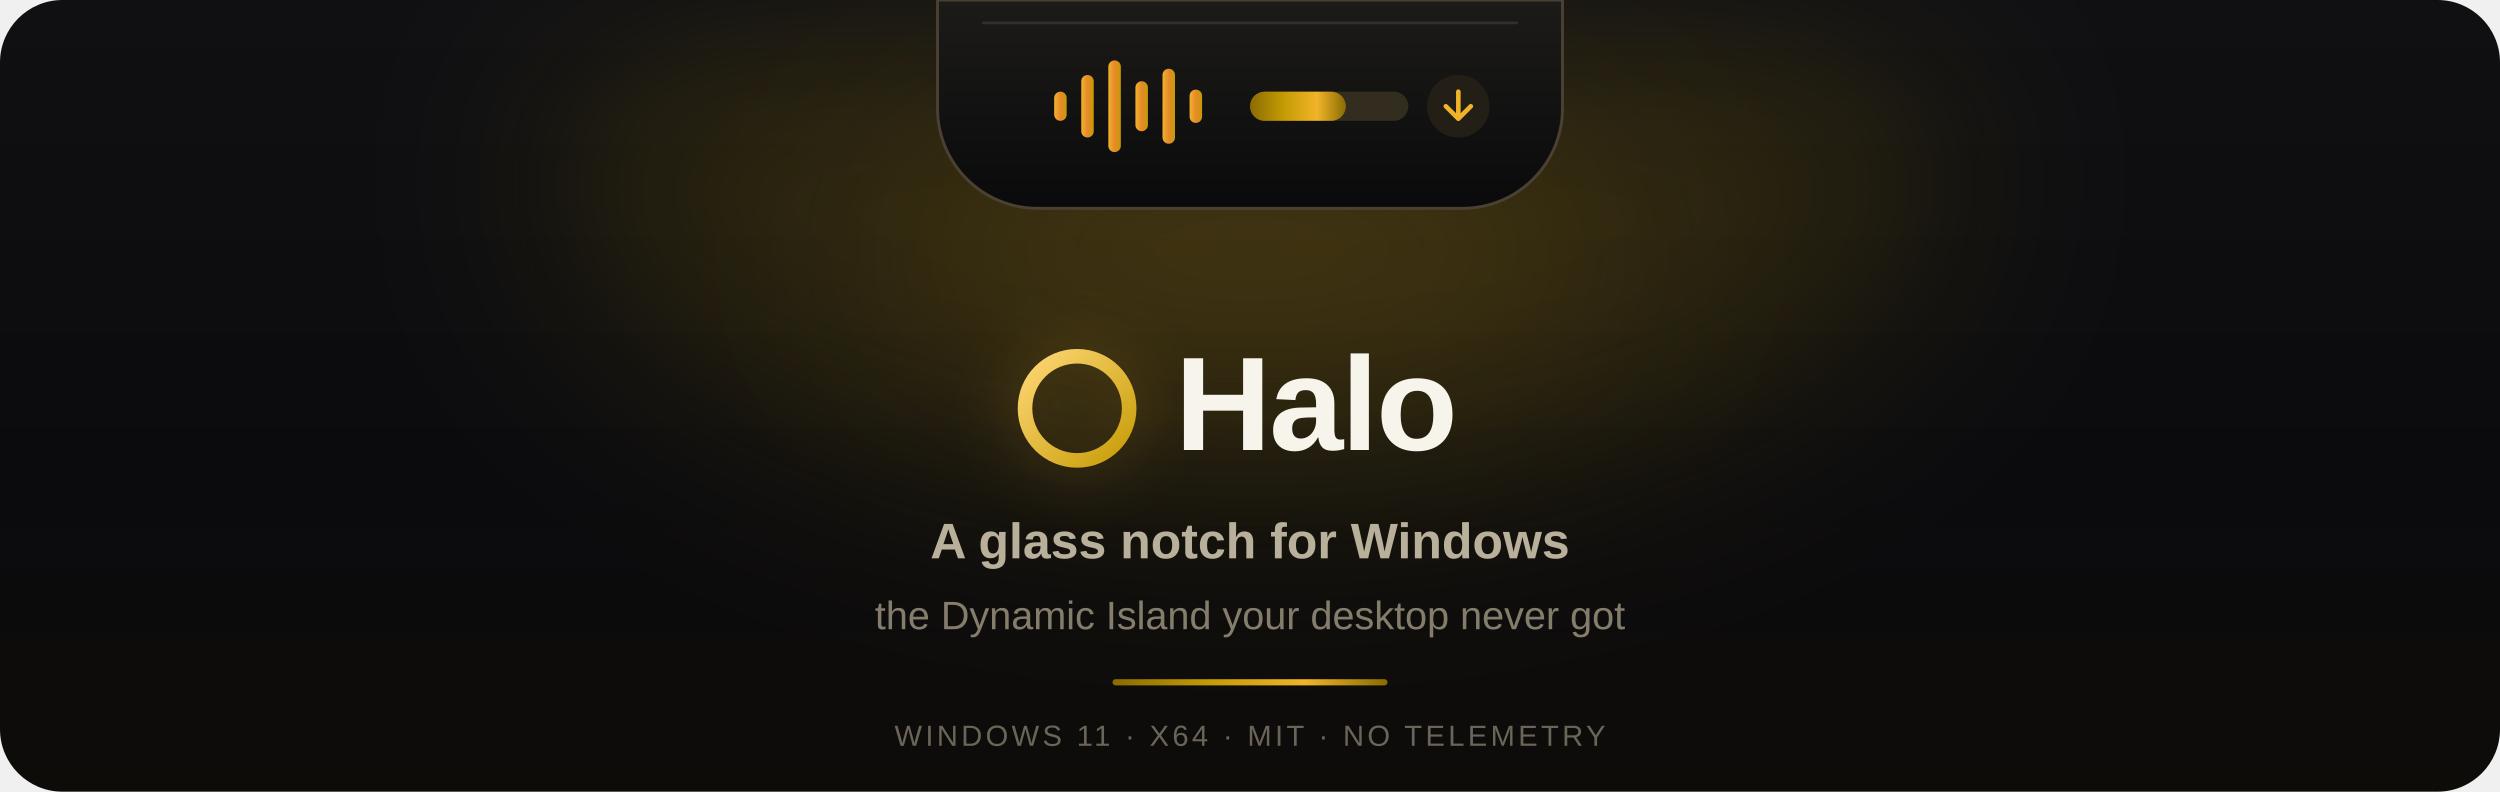
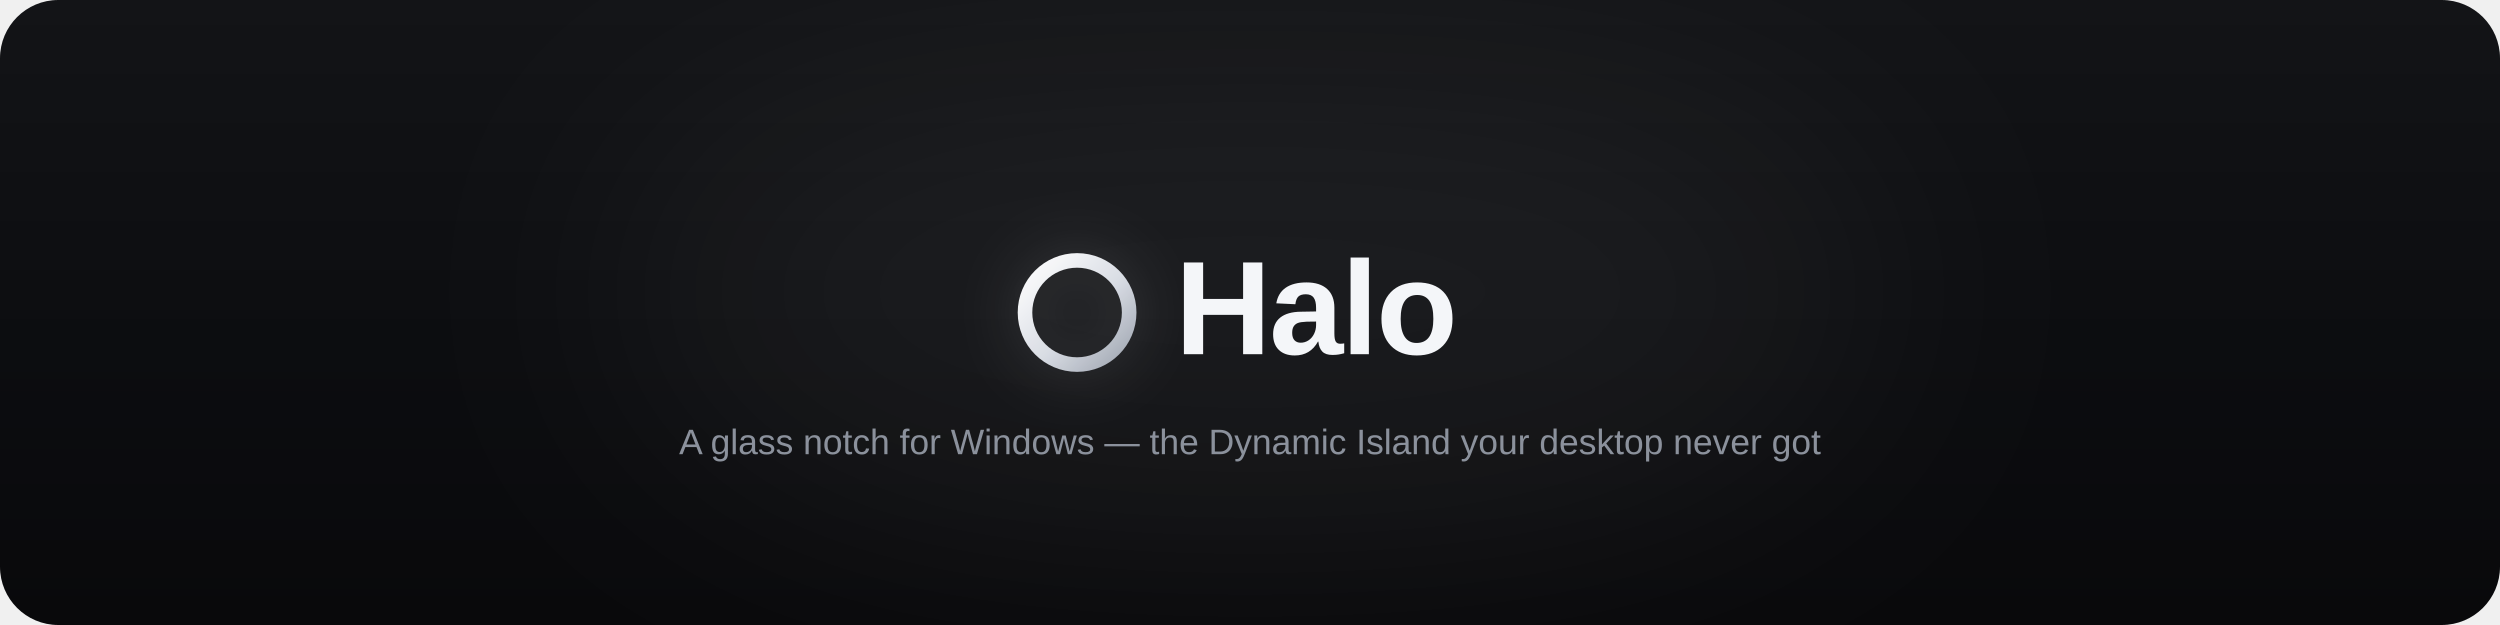
- <svg xmlns="http://www.w3.org/2000/svg" width="1200" height="380" viewBox="0 0 1200 380" font-family="'Segoe UI', system-ui, -apple-system, 'Helvetica Neue', Arial, sans-serif">
+ <svg xmlns="http://www.w3.org/2000/svg" width="1200" height="300" viewBox="0 0 1200 300" font-family="'Segoe UI', system-ui, -apple-system, 'Helvetica Neue', Arial, sans-serif">
  <defs>
    <linearGradient id="bg" x1="0" y1="0" x2="0" y2="1">
-       <stop offset="0" stop-color="#101013" />
-       <stop offset="0.6" stop-color="#0b0b0e" />
-       <stop offset="1" stop-color="#0e0c09" />
-     </linearGradient>
-     <linearGradient id="gold" x1="0" y1="0" x2="1" y2="0">
-       <stop offset="0" stop-color="#8a6b02" />
-       <stop offset="0.35" stop-color="#c49b04" />
-       <stop offset="0.7" stop-color="#f0b429" />
-       <stop offset="1" stop-color="#8a6b02" />
+       <stop offset="0" stop-color="#131417" />
+       <stop offset="0.55" stop-color="#0c0d10" />
+       <stop offset="1" stop-color="#09090b" />
    </linearGradient>
    <linearGradient id="ring" x1="0" y1="0" x2="1" y2="1">
-       <stop offset="0" stop-color="#ffd97a" />
-       <stop offset="1" stop-color="#c49b04" />
+       <stop offset="0" stop-color="#ffffff" />
+       <stop offset="0.55" stop-color="#d6dae2" />
+       <stop offset="1" stop-color="#9aa1ad" />
    </linearGradient>
-     <linearGradient id="glass" x1="0" y1="0" x2="0" y2="1">
-       <stop offset="0" stop-color="#1c1b18" />
-       <stop offset="1" stop-color="#0a0a0c" />
-     </linearGradient>
-     <linearGradient id="wave" x1="0" y1="0" x2="1" y2="0">
-       <stop offset="0" stop-color="#f0b429" />
-       <stop offset="0.5" stop-color="#e8892b" />
-       <stop offset="1" stop-color="#c49b04" />
-     </linearGradient>
-     <filter id="wide" x="-60%" y="-60%" width="220%" height="220%">
-       <feGaussianBlur stdDeviation="52" />
+     <filter id="wide" x="-70%" y="-70%" width="240%" height="240%">
+       <feGaussianBlur stdDeviation="60" />
    </filter>
-     <filter id="near" x="-70%" y="-70%" width="240%" height="240%">
-       <feGaussianBlur stdDeviation="14" />
+     <filter id="near" x="-80%" y="-80%" width="260%" height="260%">
+       <feGaussianBlur stdDeviation="13" />
    </filter>
    <clipPath id="card">
-       <rect width="1200" height="380" rx="30" />
+       <rect width="1200" height="300" rx="28" />
    </clipPath>
  </defs>
  <g clip-path="url(#card)">
-     <rect width="1200" height="380" fill="url(#bg)" />
-     <ellipse cx="600" cy="86" rx="330" ry="150" fill="#c49b04" opacity=".16" filter="url(#wide)" />
-     <ellipse cx="600" cy="120" rx="180" ry="60" fill="#f0b429" opacity=".13" filter="url(#wide)" />
-     <path d="M450 0h300v52a48 48 0 0 1-48 48H498a48 48 0 0 1-48-48z" fill="url(#glass)" />
-     <path d="M450 0h300v52a48 48 0 0 1-48 48H498a48 48 0 0 1-48-48z" fill="none" stroke="#4a4133" stroke-width="1.4" />
-     <path d="M472 11h256" stroke="#ffffff" stroke-width="1.3" stroke-linecap="round" opacity=".10" />
-     <g fill="url(#wave)">
-       <rect x="506" y="44" width="6" height="14" rx="3" />
-       <rect x="519" y="36" width="6" height="30" rx="3" />
-       <rect x="532" y="29" width="6" height="44" rx="3" />
-       <rect x="545" y="39" width="6" height="24" rx="3" />
-       <rect x="558" y="33" width="6" height="36" rx="3" />
-       <rect x="571" y="43" width="6" height="16" rx="3" />
-     </g>
-     <rect x="600" y="44" width="76" height="14" rx="7" fill="#332d20" />
-     <rect x="600" y="44" width="46" height="14" rx="7" fill="url(#gold)" />
-     <circle cx="700" cy="51" r="15" fill="#241f16" />
-     <path d="M700 44v13M694 51l6 6 6-6" stroke="#f0b429" stroke-width="2.2" stroke-linecap="round" stroke-linejoin="round" fill="none" />
-     <circle cx="517" cy="196" r="25" fill="none" stroke="url(#ring)" stroke-width="7" />
-     <circle cx="517" cy="196" r="25" fill="none" stroke="#f0b429" stroke-width="11" opacity=".22" filter="url(#near)" />
-     <text x="564" y="216" fill="#f7f4ec" font-size="64" font-weight="800" letter-spacing="-1">Halo</text>
-     <text x="600" y="268" fill="#b9b09b" font-size="24" font-weight="600" text-anchor="middle">A glass notch for Windows</text>
-     <text x="600" y="302" fill="#857d6c" font-size="19" text-anchor="middle">the Dynamic Island your desktop never got</text>
-     <rect x="534" y="326" width="132" height="3" rx="1.5" fill="url(#gold)" />
-     <text x="600" y="358" fill="#6b6458" font-size="14" letter-spacing="1.6" text-anchor="middle">WINDOWS 11 · X64 · MIT · NO TELEMETRY</text>
+     <rect width="1200" height="300" fill="url(#bg)" />
+     <ellipse cx="600" cy="140" rx="300" ry="130" fill="#ffffff" opacity=".055" filter="url(#wide)" />
+     <circle cx="517" cy="150" r="25" fill="none" stroke="url(#ring)" stroke-width="7" />
+     <circle cx="517" cy="150" r="25" fill="none" stroke="#ffffff" stroke-width="10" opacity=".16" filter="url(#near)" />
+     <text x="564" y="170" fill="#f4f6f9" font-size="64" font-weight="800" letter-spacing="-1">Halo</text>
+     <text x="600" y="218" fill="#8b919c" font-size="17" text-anchor="middle">A glass notch for Windows — the Dynamic Island your desktop never got</text>
  </g>
</svg>
